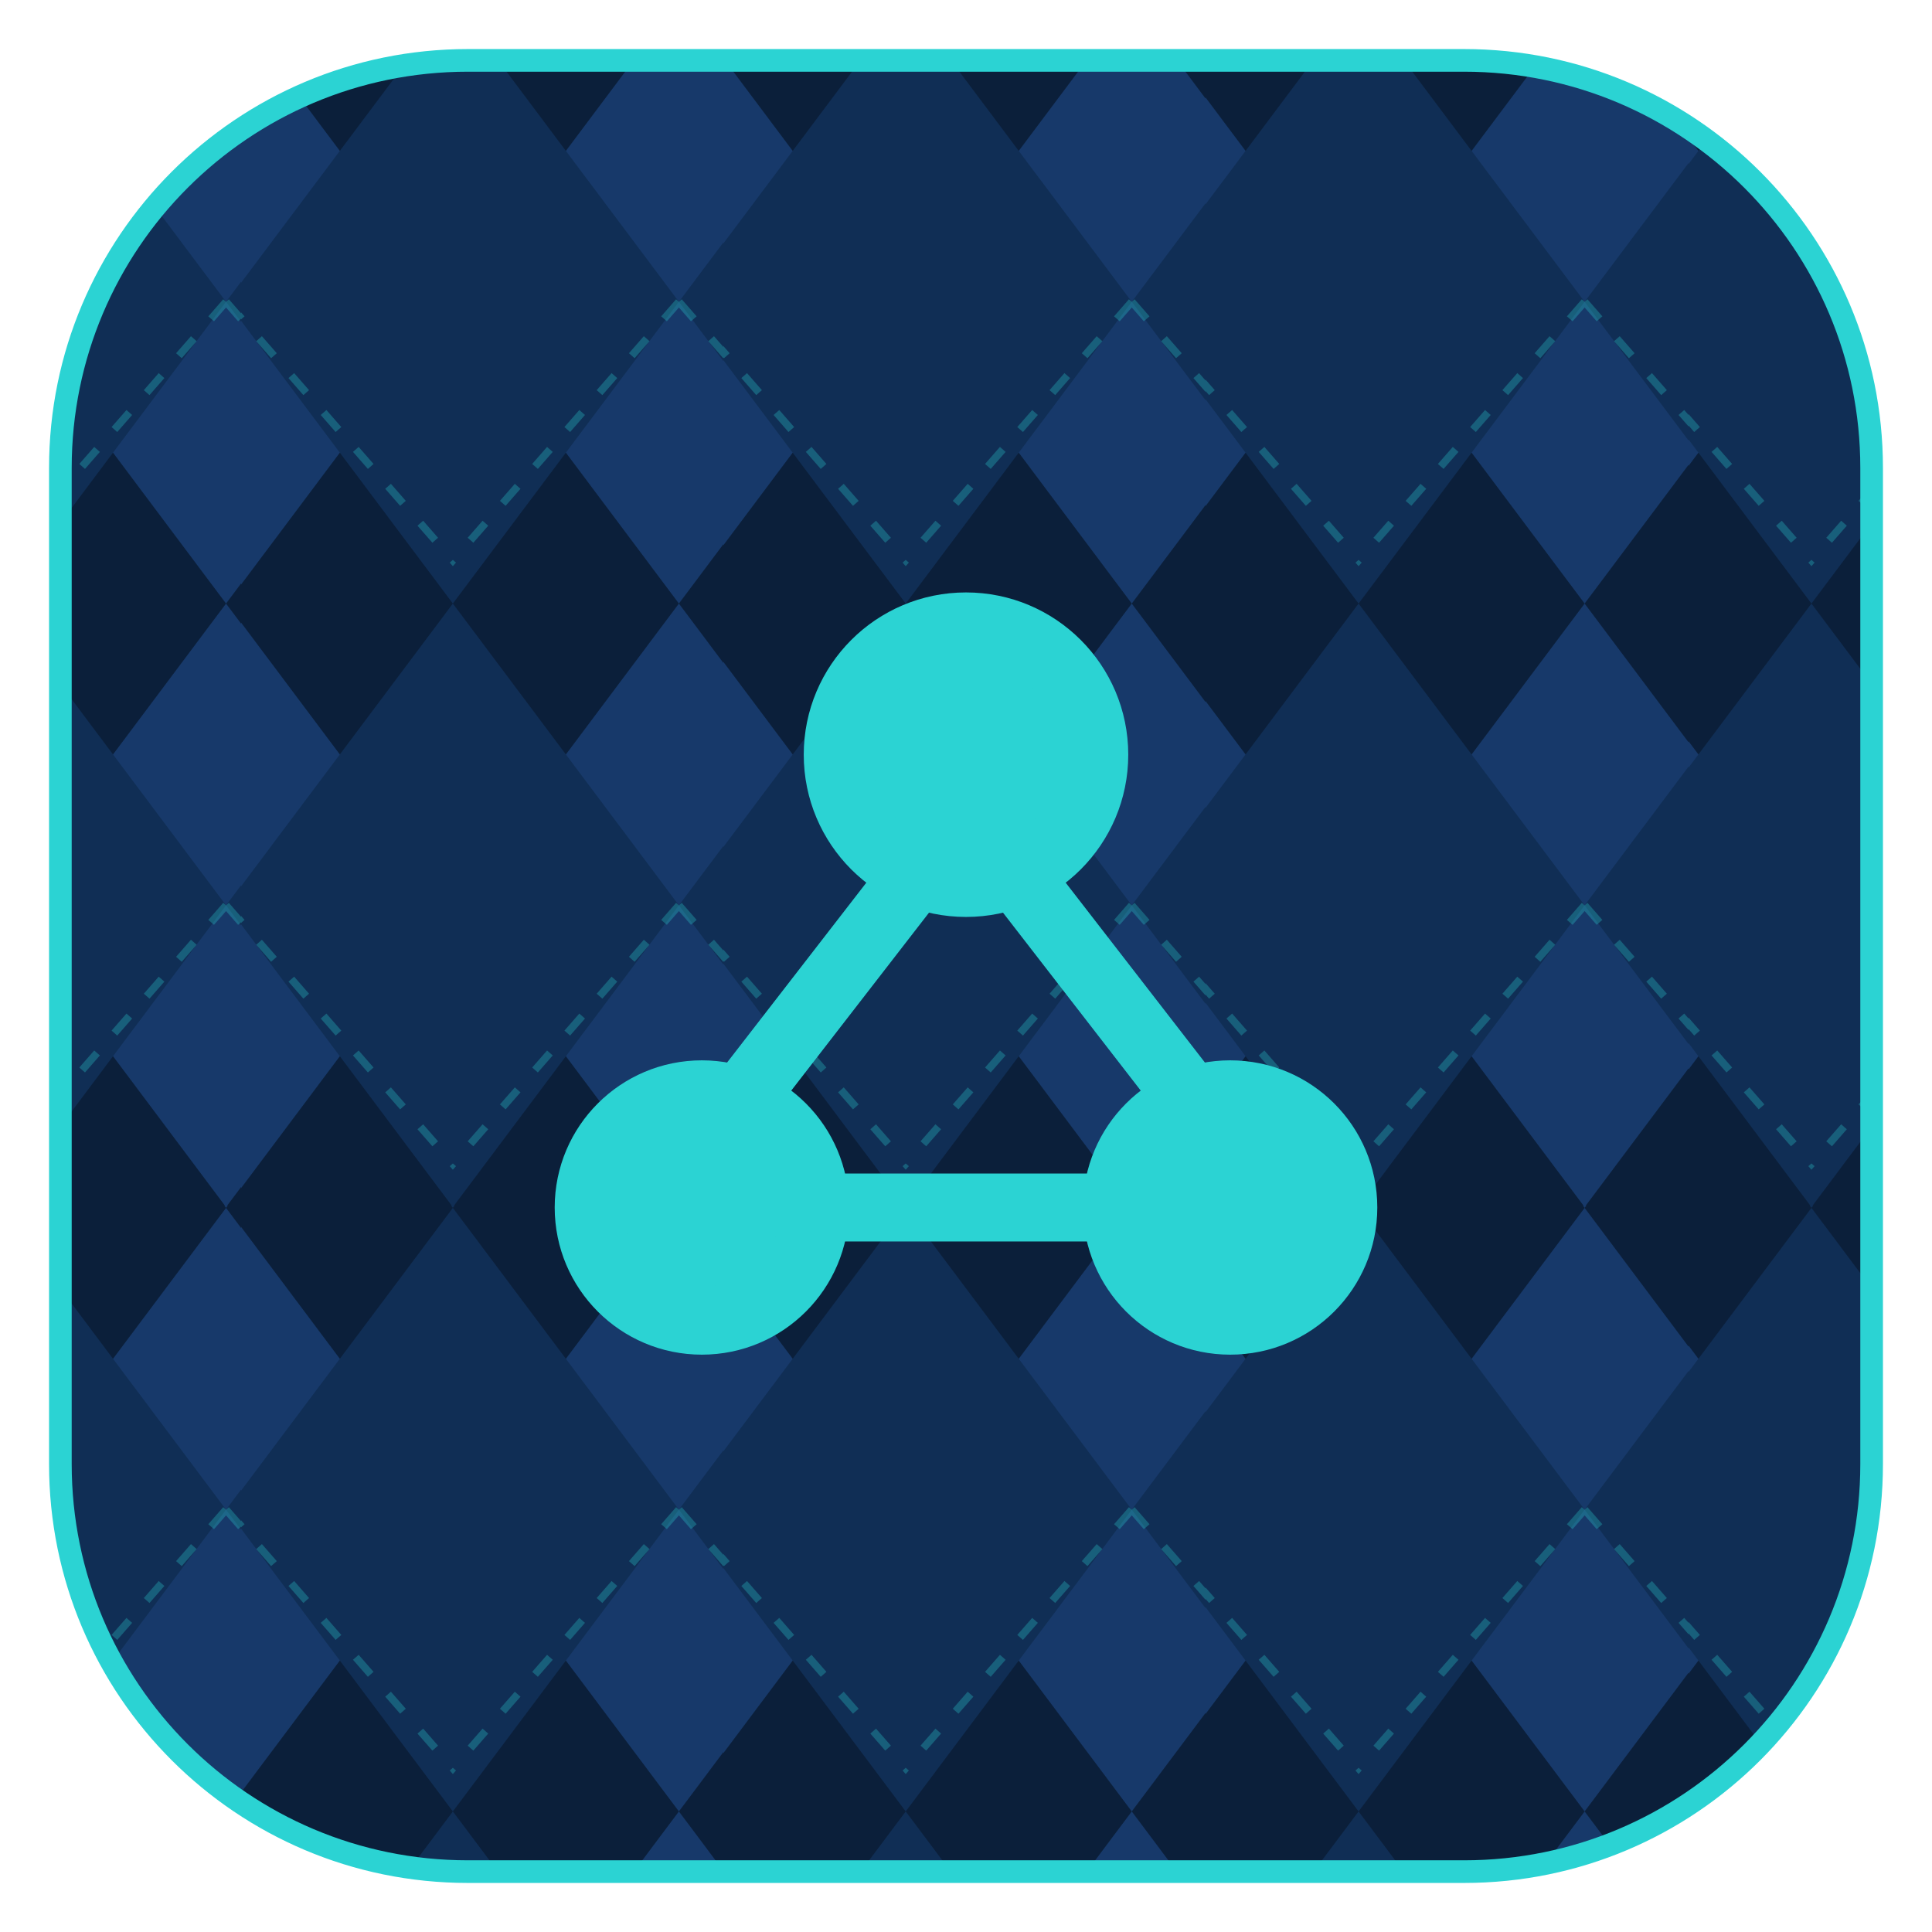
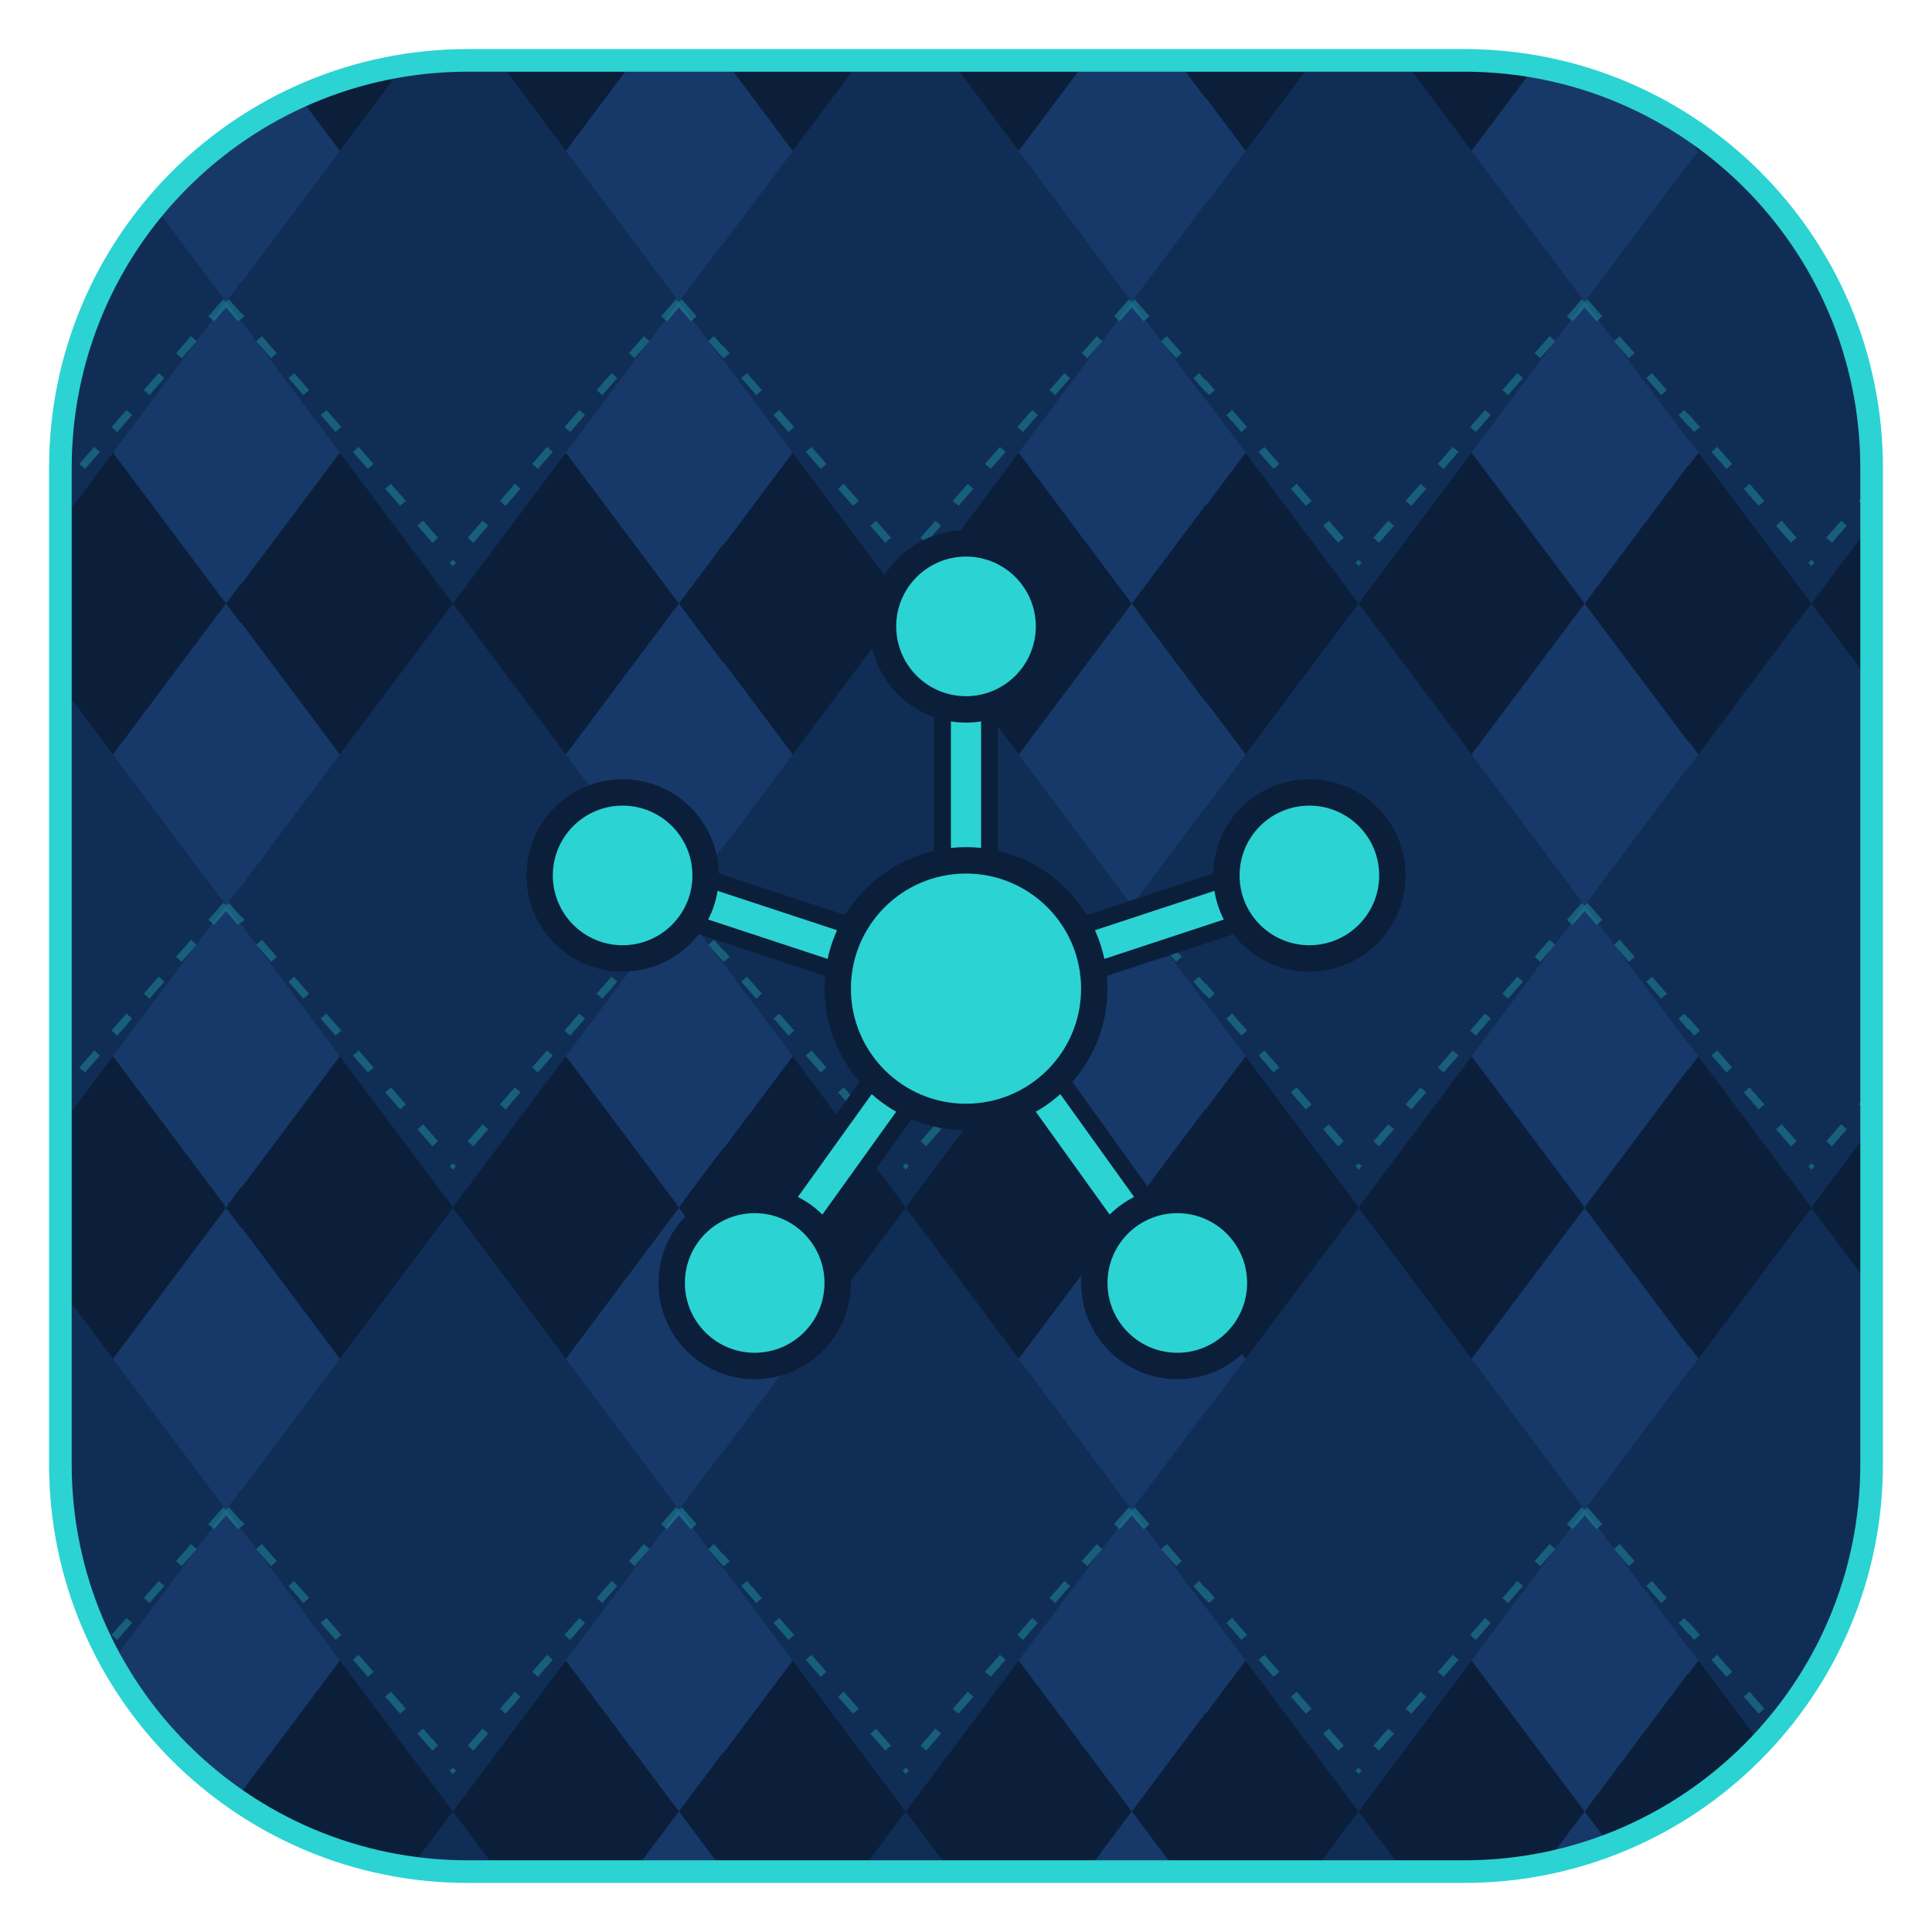
<svg xmlns="http://www.w3.org/2000/svg" viewBox="0 0 512 512" width="512" height="512">
  <defs>
    <clipPath id="tile">
      <rect x="16" y="16" width="480" height="480" rx="108" />
    </clipPath>
    <pattern id="argyle" width="120" height="160" patternUnits="userSpaceOnUse">
      <rect width="120" height="160" fill="#0B1F3A" />
      <polygon points="60,0 120,80 60,160 0,80" fill="#17396A" />
      <polygon points="0,0 60,80 0,160" fill="#102E55" />
      <polygon points="120,0 60,80 120,160" fill="#102E55" />
      <g stroke="#2BD3D3" stroke-width="2" opacity="0.30" stroke-dasharray="6 7">
        <path d="M60 -80 L200 80 M60 -80 L-80 80 M60 80 L200 240 M60 80 L-80 240 M60 240 L200 400 M60 240 L-80 400" />
      </g>
    </pattern>
  </defs>
  <g clip-path="url(#tile)">
    <rect x="16" y="16" width="480" height="480" fill="url(#argyle)" />
  </g>
  <rect x="16" y="16" width="480" height="480" rx="108" fill="none" stroke="#2BD3D3" stroke-width="6" />
-   <g>
-     <g fill="none" stroke="#2BD3D3" stroke-width="18">
-       <circle cx="256" cy="200" r="34" fill="#2BD3D3" />
-       <circle cx="186" cy="320" r="30" fill="#2BD3D3" />
-       <circle cx="326" cy="320" r="30" fill="#2BD3D3" />
-       <path d="M244 230 L196 292 M268 230 L316 292 M210 320 h92" />
+   <g stroke-linecap="round">
+     <g stroke="#0B1F3A" stroke-width="17">
+       <line x1="256" y1="262" x2="256" y2="166" />
+       <line x1="256" y1="262" x2="165" y2="232" />
+       <line x1="256" y1="262" x2="200" y2="340" />
+       <line x1="256" y1="262" x2="312" y2="340" />
+       <line x1="256" y1="262" x2="347" y2="232" />
+     </g>
+     <g stroke="#2BD3D3" stroke-width="8">
+       <line x1="256" y1="262" x2="256" y2="166" />
+       <line x1="256" y1="262" x2="165" y2="232" />
+       <line x1="256" y1="262" x2="200" y2="340" />
+       <line x1="256" y1="262" x2="312" y2="340" />
+       <line x1="256" y1="262" x2="347" y2="232" />
    </g>
  </g>
+   <g fill="#2BD3D3" stroke="#0B1F3A" stroke-width="7">
+     <circle cx="256" cy="166" r="22" />
+     <circle cx="165" cy="232" r="22" />
+     <circle cx="200" cy="340" r="22" />
+     <circle cx="312" cy="340" r="22" />
+     <circle cx="347" cy="232" r="22" />
+     <circle cx="256" cy="262" r="34" />
+   </g>
</svg>
